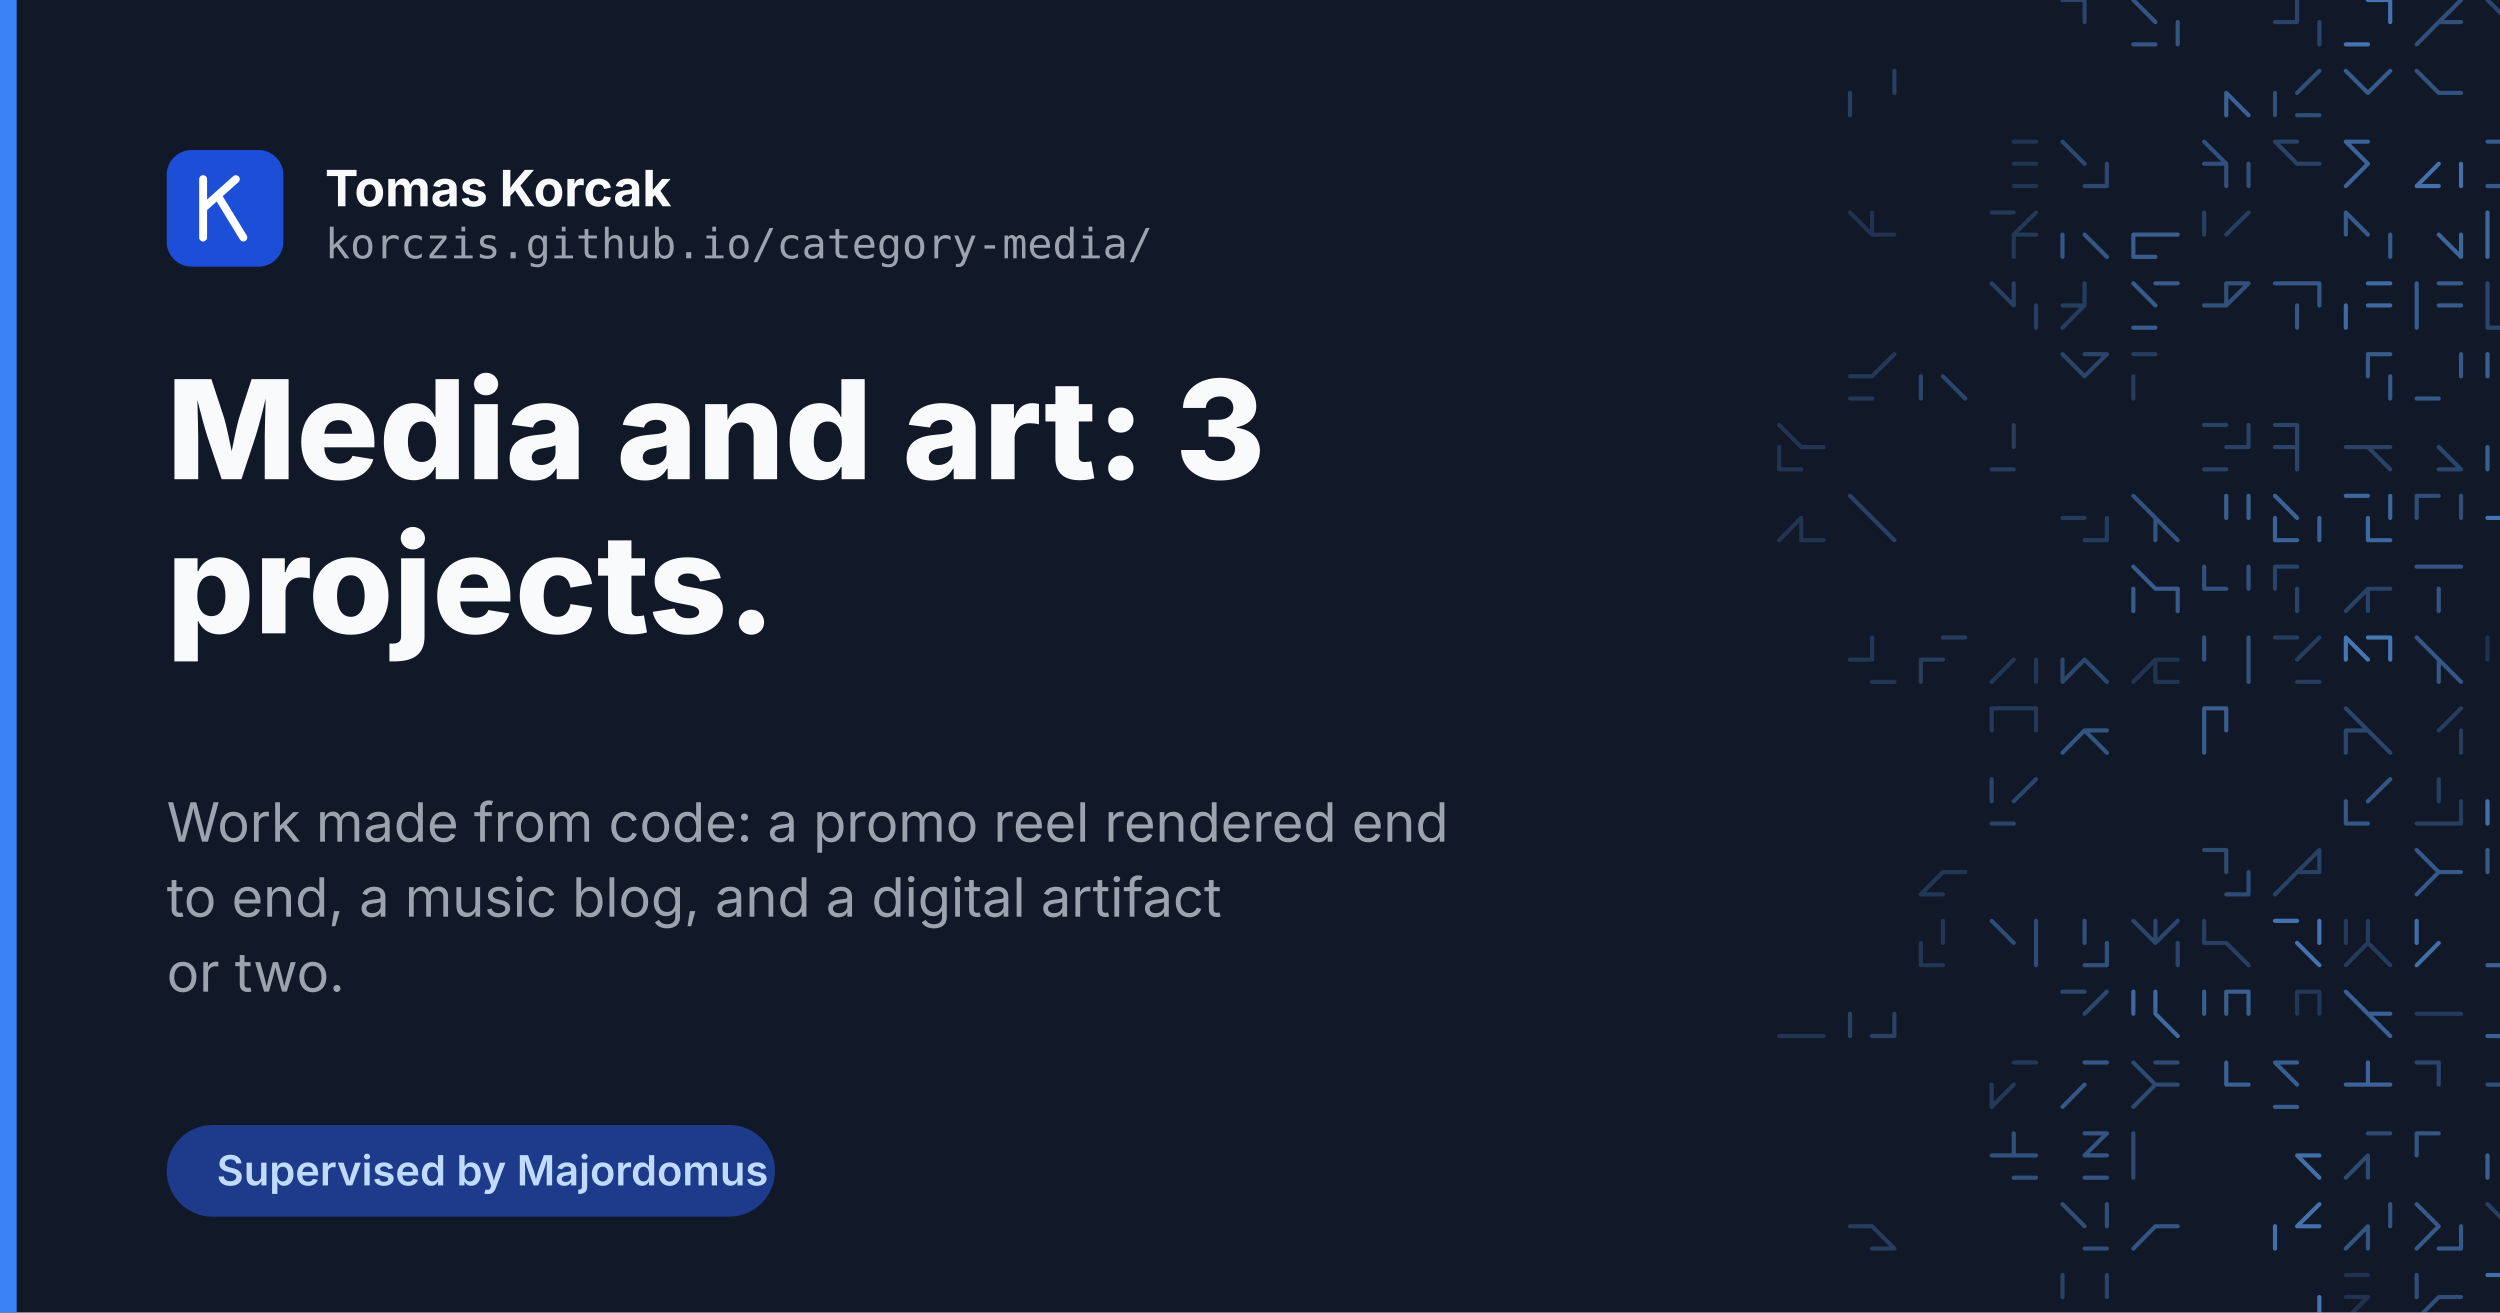
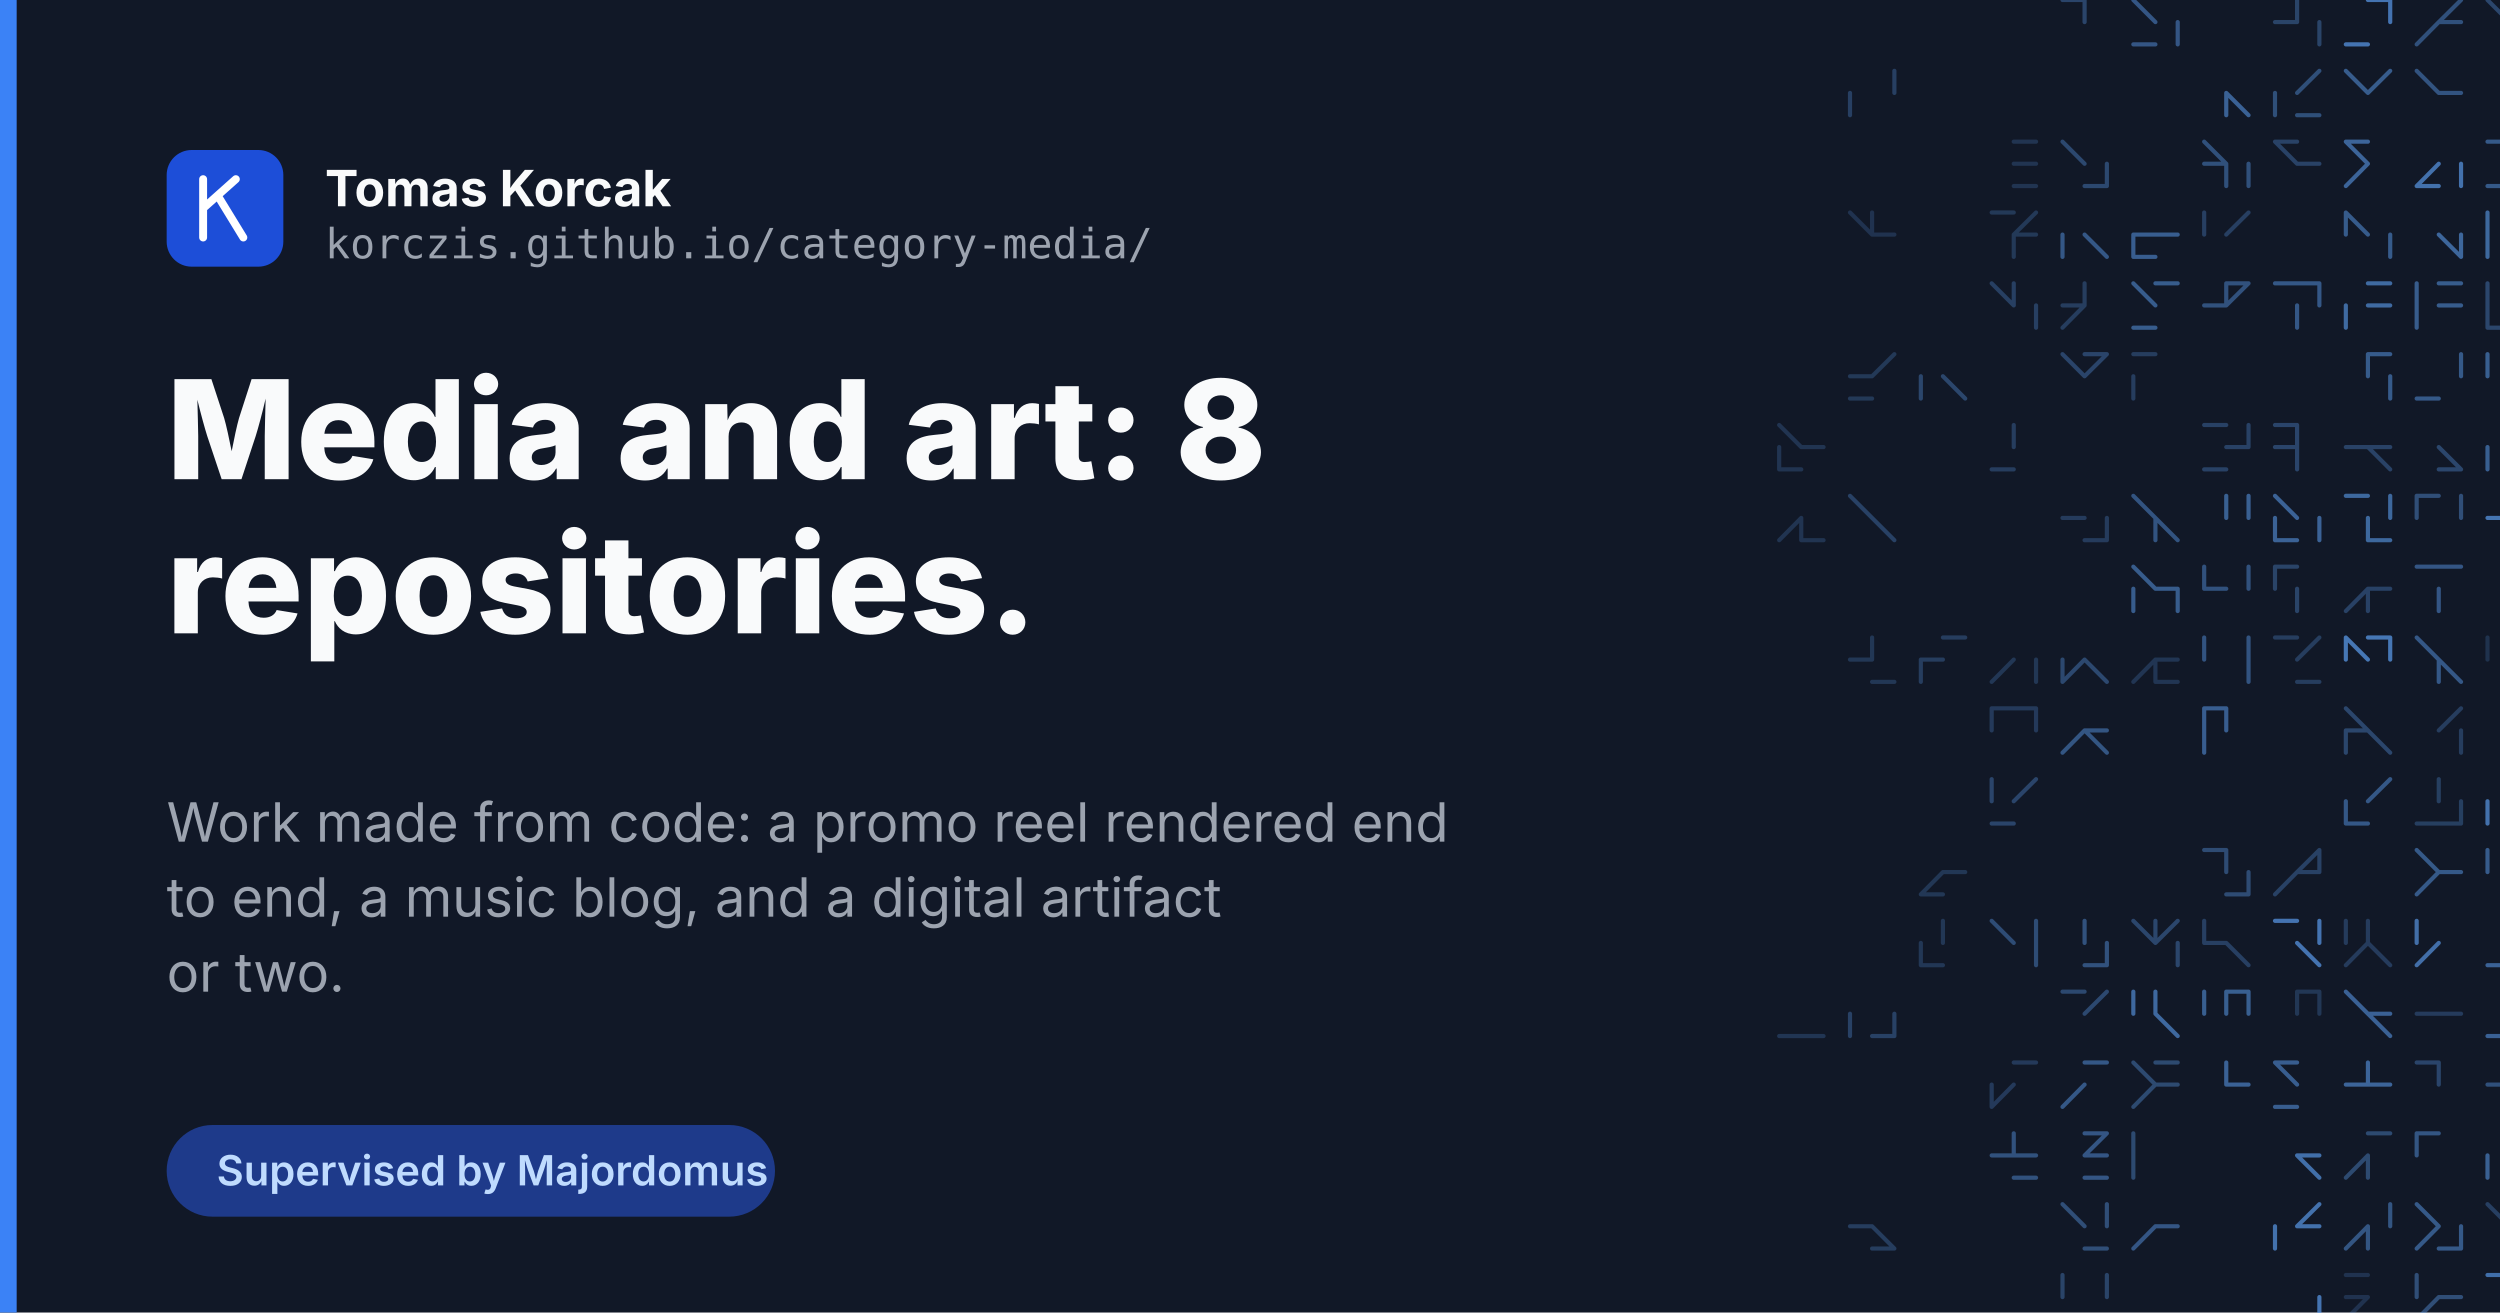
<svg xmlns="http://www.w3.org/2000/svg" width="1200" height="630" viewBox="0 0 1200 630">
  <rect width="1200" height="630" fill="#111827" />
  <g fill="none" stroke="#60a5fa" stroke-width="2" stroke-linecap="round">
    <path d="M1000.6 0.0L1000.6 10.6M1000.6 0.0L1000.6 10.6M990.0 0.0L1000.6 0.0" opacity="0.32" />
    <path d="M1024.0 21.3L1034.6 21.3M1024.0 0.0L1034.6 10.6M1045.3 10.6L1045.3 21.3M1024.0 21.3L1034.6 21.3" opacity="0.44" />
    <path d="M1113.3 10.6L1113.3 21.3M1092.0 10.6L1102.6 10.6M1102.6 0.0L1102.6 10.6" opacity="0.31" />
    <path d="M1147.3 0.0L1147.3 10.6M1126.0 21.3L1136.6 21.3M1136.6 0.0L1147.3 0.0" opacity="0.65" />
    <path d="M1170.6 10.6L1181.3 10.6M1170.6 10.6L1160.0 21.3M1181.3 0.0L1170.6 10.6" opacity="0.40" />
    <path d="M1204.6 10.6L1215.3 10.6M1204.6 10.6L1215.3 10.6M1194.0 0.0L1204.6 10.6M1204.6 10.6L1215.3 10.6" opacity="0.33" />
    <path d="M1228.0 21.3L1238.6 21.3M1228.0 10.6L1228.0 21.3M1228.0 0.0L1228.0 10.6" opacity="0.26" />
    <path d="M909.3 34.0L909.3 44.6M888.0 44.6L888.0 55.3M888.0 44.6L888.0 55.3" opacity="0.28" />
    <path d="M1068.6 44.6L1068.6 55.3M1068.6 44.6L1079.3 55.3" opacity="0.52" />
    <path d="M1113.3 34.0L1102.6 44.6M1092.0 44.6L1092.0 55.3M1102.6 55.3L1113.3 55.3" opacity="0.39" />
    <path d="M1147.3 34.0L1136.6 44.6M1126.0 34.0L1136.6 44.6" opacity="0.48" />
    <path d="M1160.0 34.0L1170.6 44.6M1170.6 44.6L1181.3 44.6" opacity="0.42" />
    <path d="M1238.6 34.0L1238.6 44.6M1238.6 34.0L1249.3 34.0M1249.3 34.0L1238.6 44.6" opacity="0.43" />
    <path d="M966.6 78.6L977.3 78.6M966.6 68.0L977.3 68.0M966.6 89.3L977.3 89.3" opacity="0.20" />
    <path d="M990.0 68.0L1000.6 78.6M1011.3 78.6L1011.3 89.3M1000.6 89.3L1011.3 89.3" opacity="0.34" />
    <path d="M1058.0 78.6L1068.6 78.6M1058.0 68.0L1068.6 78.6M1079.3 78.6L1079.3 89.3M1068.6 78.6L1068.6 89.3" opacity="0.40" />
    <path d="M1102.6 78.6L1113.3 78.6M1092.0 68.0L1102.6 78.6M1092.0 68.0L1102.6 68.0" opacity="0.30" />
    <path d="M1126.0 68.0L1136.6 68.0M1126.0 68.0L1136.6 78.6M1136.6 78.6L1126.0 89.3" opacity="0.54" />
    <path d="M1160.0 89.3L1170.6 89.3M1181.3 78.6L1181.3 89.3M1170.6 78.6L1160.0 89.3" opacity="0.63" />
    <path d="M1204.6 68.0L1204.6 78.6M1194.0 68.0L1204.6 68.0M1194.0 89.3L1204.6 89.3" opacity="0.46" />
    <path d="M1228.0 78.6L1238.6 78.6M1228.0 78.6L1228.0 89.3M1238.6 78.6L1249.3 78.6" opacity="0.62" />
    <path d="M898.6 112.6L909.3 112.6M898.6 102.0L898.6 112.6M888.0 102.0L898.6 112.6" opacity="0.19" />
    <path d="M956.0 102.0L966.6 102.0M977.3 102.0L966.6 112.6M966.6 112.6L977.3 112.6M966.6 112.6L966.6 123.3" opacity="0.23" />
    <path d="M1000.6 112.6L1011.3 123.3M990.0 112.6L990.0 123.3" opacity="0.45" />
    <path d="M1024.0 123.3L1034.6 123.3M1024.0 112.6L1024.0 123.3M1024.0 112.6L1034.6 112.6M1034.6 112.6L1045.3 112.6" opacity="0.49" />
    <path d="M1058.0 102.0L1058.0 112.6M1058.0 102.0L1058.0 112.6M1079.3 102.0L1068.6 112.6" opacity="0.28" />
    <path d="M1126.0 102.0L1126.0 112.6M1126.0 102.0L1136.6 112.6M1147.3 112.6L1147.3 123.3M1147.3 112.6L1147.3 123.3" opacity="0.47" />
    <path d="M1181.3 112.6L1181.3 123.3M1170.6 112.6L1181.3 123.3" opacity="0.55" />
    <path d="M1204.6 102.0L1215.3 102.0M1194.0 112.6L1194.0 123.3M1194.0 102.0L1194.0 112.6" opacity="0.56" />
    <path d="M1228.0 123.3L1238.6 123.3M1238.6 102.0L1249.3 102.0M1238.6 112.6L1249.3 123.3M1238.6 112.6L1238.6 123.3" opacity="0.58" />
    <path d="M966.6 136.0L966.6 146.6M956.0 136.0L966.6 146.6M977.3 146.6L977.3 157.3" opacity="0.28" />
    <path d="M990.0 146.6L1000.6 146.6M1000.6 146.6L990.0 157.3M1000.6 136.0L1000.6 146.6" opacity="0.26" />
    <path d="M1024.0 136.0L1034.6 146.6M1024.0 157.3L1034.6 157.3M1034.6 136.0L1045.3 136.0" opacity="0.48" />
    <path d="M1068.6 136.0L1068.6 146.6M1068.6 136.0L1079.3 136.0M1079.3 136.0L1068.6 146.6M1058.0 146.6L1068.6 146.6" opacity="0.41" />
    <path d="M1092.0 136.0L1102.6 136.0M1102.6 146.6L1102.6 157.3M1102.6 136.0L1113.3 136.0M1113.3 136.0L1113.3 146.6" opacity="0.45" />
    <path d="M1126.0 146.6L1126.0 157.3M1136.6 136.0L1147.3 136.0M1126.0 146.6L1126.0 157.3M1136.6 146.6L1147.3 146.6" opacity="0.58" />
    <path d="M1170.6 136.0L1181.3 136.0M1160.0 146.6L1160.0 157.3M1160.0 136.0L1160.0 146.6M1170.6 146.6L1181.3 146.6" opacity="0.48" />
    <path d="M1204.6 146.6L1204.6 157.3M1194.0 146.6L1194.0 157.3M1194.0 136.0L1194.0 146.6M1194.0 157.3L1204.6 157.3" opacity="0.33" />
    <path d="M1238.6 146.6L1228.0 157.3M1238.6 146.6L1228.0 157.3M1249.3 136.0L1238.6 146.6M1249.3 136.0L1238.6 146.6" opacity="0.22" />
    <path d="M909.3 170.0L898.6 180.6M888.0 180.6L898.6 180.6M888.0 191.3L898.6 191.3" opacity="0.23" />
    <path d="M932.6 180.6L943.3 191.3M922.0 180.6L922.0 191.3M932.6 180.6L943.3 191.3" opacity="0.33" />
    <path d="M1011.3 170.0L1000.6 180.6M1000.6 170.0L1011.3 170.0M990.0 170.0L1000.6 180.6" opacity="0.32" />
    <path d="M1024.0 180.6L1024.0 191.3M1024.0 170.0L1034.6 170.0" opacity="0.26" />
    <path d="M1147.3 180.6L1147.3 191.3M1136.6 170.0L1147.3 170.0M1136.6 170.0L1136.6 180.6" opacity="0.47" />
    <path d="M1160.0 191.3L1170.6 191.3M1181.3 170.0L1181.3 180.6" opacity="0.46" />
    <path d="M1194.0 170.0L1194.0 180.6M1204.6 180.6L1215.3 180.6" opacity="0.50" />
    <path d="M1238.6 191.3L1249.3 191.3M1238.6 180.6L1249.3 191.3" opacity="0.19" />
    <path d="M854.0 204.0L864.6 214.6M854.0 214.6L854.0 225.3M864.6 214.6L875.3 214.6M854.0 225.3L864.6 225.3" opacity="0.20" />
    <path d="M956.0 225.3L966.6 225.3M966.6 204.0L966.6 214.6" opacity="0.26" />
    <path d="M1079.3 204.0L1079.3 214.6M1058.0 204.0L1068.6 204.0M1068.6 214.6L1079.3 214.6M1058.0 225.3L1068.6 225.3" opacity="0.29" />
    <path d="M1102.6 214.6L1102.6 225.3M1092.0 214.6L1102.6 214.6M1092.0 204.0L1102.6 204.0M1102.6 204.0L1102.6 214.6" opacity="0.32" />
    <path d="M1126.0 214.6L1136.6 214.6M1136.6 214.6L1147.3 225.3M1136.6 214.6L1147.3 214.6" opacity="0.30" />
    <path d="M1170.6 214.6L1181.3 225.3M1170.6 225.3L1181.3 225.3M1170.6 225.3L1181.3 225.3" opacity="0.33" />
    <path d="M1204.6 225.3L1215.3 225.3M1194.0 214.6L1194.0 225.3" opacity="0.50" />
    <path d="M1249.3 204.0L1238.6 214.6M1238.6 214.6L1249.3 214.6M1228.0 204.0L1228.0 214.6" opacity="0.32" />
    <path d="M864.6 259.3L875.3 259.3M864.6 248.6L854.0 259.3M864.6 248.6L864.6 259.3" opacity="0.20" />
    <path d="M888.0 238.0L898.6 248.6M898.6 248.6L909.3 259.3" opacity="0.29" />
    <path d="M1000.6 259.3L1011.3 259.3M1011.3 248.6L1011.3 259.3M990.0 248.6L1000.6 248.6" opacity="0.25" />
    <path d="M1034.6 248.6L1045.3 259.3M1024.0 238.0L1034.6 248.6M1034.6 248.6L1034.6 259.3" opacity="0.42" />
    <path d="M1079.3 238.0L1079.3 248.6M1068.6 238.0L1068.6 248.6" opacity="0.51" />
    <path d="M1113.3 248.6L1113.3 259.3M1092.0 238.0L1102.6 248.6M1092.0 259.3L1102.6 259.3M1092.0 248.6L1092.0 259.3" opacity="0.53" />
    <path d="M1147.3 238.0L1147.3 248.6M1136.6 259.3L1147.3 259.3M1126.0 238.0L1136.6 238.0M1136.6 248.6L1136.6 259.3" opacity="0.56" />
    <path d="M1181.3 238.0L1181.3 248.6M1160.0 238.0L1160.0 248.6M1160.0 238.0L1170.6 238.0M1160.0 238.0L1160.0 248.6" opacity="0.38" />
    <path d="M1204.6 248.6L1215.3 248.6M1194.0 248.6L1204.6 248.6" opacity="0.66" />
    <path d="M1238.6 248.6L1238.6 259.3M1228.0 259.3L1238.6 259.3M1249.3 238.0L1238.6 248.6M1238.6 238.0L1238.6 248.6" opacity="0.65" />
    <path d="M1024.0 272.0L1034.6 282.6M1024.0 282.6L1024.0 293.3M1034.6 282.6L1045.3 282.6M1045.3 282.6L1045.3 293.3" opacity="0.48" />
    <path d="M1058.0 282.6L1068.6 282.6M1079.3 272.0L1079.3 282.6M1058.0 272.0L1058.0 282.6" opacity="0.41" />
    <path d="M1092.0 272.0L1102.6 272.0M1102.6 282.6L1102.6 293.3M1092.0 272.0L1092.0 282.6" opacity="0.31" />
    <path d="M1136.6 282.6L1126.0 293.3M1136.6 282.6L1136.6 293.3M1136.6 282.6L1126.0 293.3M1136.6 282.6L1147.3 282.6" opacity="0.29" />
    <path d="M1170.6 272.0L1181.3 272.0M1170.6 282.6L1170.6 293.3M1160.0 272.0L1170.6 272.0" opacity="0.44" />
    <path d="M1238.6 282.6L1238.6 293.3M1238.6 282.6L1228.0 293.3" opacity="0.42" />
    <path d="M888.0 316.6L898.6 316.6M898.6 306.0L898.6 316.6M898.6 306.0L898.6 316.6M898.6 327.3L909.3 327.3" opacity="0.22" />
    <path d="M932.6 306.0L943.3 306.0M922.0 316.6L922.0 327.3M922.0 316.6L932.6 316.6" opacity="0.26" />
    <path d="M966.6 316.6L956.0 327.3M977.3 316.6L977.3 327.3" opacity="0.22" />
    <path d="M1000.6 316.6L1011.3 327.3M990.0 316.6L990.0 327.3M1000.6 316.6L990.0 327.3" opacity="0.34" />
    <path d="M1034.6 316.6L1034.6 327.3M1034.6 327.3L1045.3 327.3M1034.6 316.6L1045.3 316.6M1034.6 316.6L1024.0 327.3" opacity="0.21" />
    <path d="M1058.0 306.0L1058.0 316.6M1079.3 306.0L1079.3 316.6M1079.3 306.0L1079.3 316.6M1079.3 316.6L1079.3 327.3" opacity="0.42" />
    <path d="M1092.0 306.0L1102.6 306.0M1102.6 327.3L1113.3 327.3M1113.3 306.0L1102.6 316.6" opacity="0.26" />
    <path d="M1136.6 306.0L1147.3 306.0M1147.3 306.0L1147.3 316.6M1126.0 306.0L1136.6 316.6M1126.0 306.0L1126.0 316.6" opacity="0.67" />
    <path d="M1170.6 316.6L1181.3 327.3M1170.6 316.6L1170.6 327.3M1160.0 306.0L1170.6 316.6" opacity="0.45" />
    <path d="M1215.3 306.0L1215.3 316.6M1194.0 306.0L1194.0 316.6M1204.6 306.0L1215.3 306.0" opacity="0.18" />
    <path d="M977.3 340.0L977.3 350.6M966.6 340.0L977.3 340.0M956.0 340.0L956.0 350.6M956.0 340.0L966.6 340.0" opacity="0.24" />
    <path d="M1000.6 350.6L1011.3 361.3M1000.6 350.6L990.0 361.3M1000.6 350.6L1011.3 350.6" opacity="0.43" />
    <path d="M1058.0 350.6L1058.0 361.3M1058.0 340.0L1058.0 350.6M1058.0 340.0L1068.6 340.0M1068.6 340.0L1068.6 350.6" opacity="0.49" />
    <path d="M1126.0 350.6L1126.0 361.3M1136.6 350.6L1147.3 361.3M1126.0 350.6L1136.6 350.6M1126.0 340.0L1136.6 350.6" opacity="0.33" />
    <path d="M1181.3 340.0L1170.6 350.6M1181.3 350.6L1181.3 361.3" opacity="0.26" />
    <path d="M1249.3 350.6L1249.3 361.3M1228.0 340.0L1228.0 350.6M1238.6 340.0L1238.6 350.6" opacity="0.49" />
    <path d="M956.0 374.0L956.0 384.6M977.3 374.0L966.6 384.6M956.0 395.3L966.6 395.3" opacity="0.32" />
    <path d="M1147.3 374.0L1136.6 384.6M1126.0 395.3L1136.6 395.3M1126.0 384.6L1126.0 395.3" opacity="0.45" />
    <path d="M1170.6 374.0L1170.6 384.6M1181.3 384.6L1181.3 395.3M1170.6 395.3L1181.3 395.3M1160.0 395.3L1170.6 395.3" opacity="0.27" />
    <path d="M1215.3 384.6L1215.3 395.3M1204.6 395.3L1215.3 395.3M1194.0 384.6L1194.0 395.3" opacity="0.63" />
    <path d="M932.6 418.6L943.3 418.6M932.6 418.6L922.0 429.3M922.0 429.3L932.6 429.3" opacity="0.22" />
    <path d="M1058.0 408.0L1068.6 408.0M1079.3 418.6L1079.3 429.3M1068.6 429.3L1079.3 429.3M1068.6 408.0L1068.6 418.6" opacity="0.36" />
    <path d="M1113.3 408.0L1102.6 418.6M1102.6 418.6L1113.3 418.6M1102.6 418.6L1092.0 429.3M1113.3 408.0L1113.3 418.6" opacity="0.29" />
    <path d="M1170.6 418.6L1160.0 429.3M1160.0 408.0L1170.6 418.6M1170.6 418.6L1181.3 418.6" opacity="0.46" />
    <path d="M1215.3 408.0L1204.6 418.6M1204.6 418.6L1204.6 429.3M1194.0 408.0L1194.0 418.6M1204.6 429.3L1215.3 429.3" opacity="0.47" />
    <path d="M1238.6 408.0L1238.6 418.6M1228.0 408.0L1238.6 408.0" opacity="0.23" />
    <path d="M932.6 442.0L932.6 452.6M922.0 463.3L932.6 463.3M922.0 452.6L922.0 463.3M922.0 463.3L932.6 463.3" opacity="0.22" />
    <path d="M977.3 452.6L977.3 463.3M956.0 442.0L966.6 452.6M977.3 442.0L977.3 452.6" opacity="0.37" />
    <path d="M1011.3 452.6L1011.3 463.3M1000.6 442.0L1000.6 452.6M1000.6 463.3L1011.3 463.3" opacity="0.41" />
    <path d="M1045.3 452.6L1045.3 463.3M1024.0 442.0L1034.6 452.6M1045.3 442.0L1034.6 452.6M1034.6 442.0L1034.6 452.6" opacity="0.33" />
    <path d="M1068.6 452.6L1079.3 463.3M1058.0 452.6L1068.6 452.6M1058.0 442.0L1058.0 452.6M1068.6 452.6L1079.3 463.3" opacity="0.28" />
    <path d="M1092.0 442.0L1102.6 442.0M1102.6 452.6L1113.3 463.3M1113.3 442.0L1113.3 452.6" opacity="0.65" />
    <path d="M1136.6 452.6L1126.0 463.3M1136.6 452.6L1147.3 463.3M1136.6 442.0L1136.6 452.6M1126.0 442.0L1126.0 452.6" opacity="0.25" />
    <path d="M1160.0 442.0L1160.0 452.6M1170.6 452.6L1160.0 463.3" opacity="0.61" />
    <path d="M1194.0 463.3L1204.6 463.3M1204.6 452.6L1215.3 463.3" opacity="0.53" />
    <path d="M864.6 497.3L875.3 497.3M854.0 497.3L864.6 497.3" opacity="0.21" />
    <path d="M898.6 497.3L909.3 497.3M909.3 486.6L909.3 497.3M888.0 486.6L888.0 497.3" opacity="0.29" />
    <path d="M990.0 476.0L1000.6 476.0M1011.3 476.0L1000.6 486.6M990.0 476.0L1000.6 476.0" opacity="0.34" />
    <path d="M1024.0 476.0L1024.0 486.6M1034.6 476.0L1034.6 486.6M1034.6 486.6L1045.3 497.3" opacity="0.57" />
    <path d="M1068.6 476.0L1079.3 476.0M1079.3 476.0L1079.3 486.6M1068.6 476.0L1068.6 486.6M1058.0 476.0L1058.0 486.6" opacity="0.50" />
    <path d="M1102.6 476.0L1102.6 486.6M1102.6 476.0L1113.3 476.0M1102.6 476.0L1113.3 476.0M1113.3 476.0L1113.3 486.6" opacity="0.22" />
    <path d="M1136.6 486.6L1147.3 486.6M1126.0 476.0L1136.6 486.6M1136.6 486.6L1147.3 497.3" opacity="0.52" />
    <path d="M1160.0 486.6L1170.6 486.6M1170.6 486.6L1181.3 486.6" opacity="0.25" />
    <path d="M1204.6 476.0L1204.6 486.6M1194.0 497.3L1204.6 497.3" opacity="0.52" />
    <path d="M1238.6 486.6L1238.6 497.3M1238.6 486.6L1228.0 497.3M1238.6 476.0L1249.3 476.0M1249.3 486.6L1249.3 497.3" opacity="0.23" />
    <path d="M956.0 520.6L956.0 531.3M966.6 520.6L956.0 531.3M966.6 510.0L977.3 510.0" opacity="0.24" />
    <path d="M1000.6 520.6L990.0 531.3M1000.6 510.0L1011.3 510.0M1000.6 510.0L1011.3 510.0" opacity="0.45" />
    <path d="M1024.0 510.0L1034.6 520.6M1034.6 510.0L1045.3 510.0M1034.6 520.6L1024.0 531.3M1034.6 520.6L1045.3 520.6" opacity="0.35" />
    <path d="M1068.6 520.6L1079.3 520.6M1068.6 510.0L1068.6 520.6" opacity="0.52" />
    <path d="M1092.0 510.0L1102.6 520.6M1092.0 510.0L1102.6 510.0M1092.0 531.3L1102.6 531.3" opacity="0.49" />
    <path d="M1136.6 520.6L1147.3 520.6M1126.0 520.6L1136.6 520.6M1136.6 510.0L1136.6 520.6" opacity="0.54" />
    <path d="M1170.6 510.0L1170.6 520.6M1160.0 510.0L1170.6 510.0" opacity="0.32" />
    <path d="M1204.6 510.0L1204.6 520.6M1194.0 520.6L1204.6 520.6" opacity="0.40" />
    <path d="M1238.6 510.0L1238.6 520.6M1249.3 510.0L1238.6 520.6M1238.6 520.6L1249.3 531.3" opacity="0.42" />
    <path d="M956.0 554.6L966.6 554.6M966.6 554.6L977.3 554.6M966.6 565.3L977.3 565.3M966.6 544.0L966.6 554.6" opacity="0.41" />
    <path d="M1011.3 544.0L1000.6 554.6M1000.6 554.6L1011.3 554.6M1000.6 565.3L1011.3 565.3M1000.6 544.0L1011.3 544.0" opacity="0.44" />
    <path d="M1024.0 554.6L1024.0 565.3M1024.0 544.0L1024.0 554.6" opacity="0.35" />
    <path d="M1102.6 554.6L1113.3 565.3M1102.6 554.6L1113.3 554.6" opacity="0.62" />
    <path d="M1136.6 544.0L1147.3 544.0M1136.6 554.6L1126.0 565.3M1136.6 554.6L1136.6 565.3" opacity="0.35" />
    <path d="M1160.0 544.0L1170.6 544.0M1160.0 544.0L1160.0 554.6" opacity="0.43" />
    <path d="M1204.6 554.6L1204.6 565.3M1194.0 554.6L1194.0 565.3" opacity="0.51" />
    <path d="M1249.3 554.6L1249.3 565.3M1228.0 544.0L1228.0 554.6" opacity="0.63" />
    <path d="M888.0 588.6L898.6 588.6M898.6 588.6L909.3 599.3M898.6 599.3L909.3 599.3" opacity="0.26" />
    <path d="M1011.3 578.0L1011.3 588.6M990.0 578.0L1000.6 588.6M1000.6 599.3L1011.3 599.3" opacity="0.38" />
    <path d="M1034.6 588.6L1024.0 599.3M1034.6 588.6L1045.3 588.6" opacity="0.44" />
    <path d="M1113.3 578.0L1102.6 588.6M1092.0 588.6L1092.0 599.3M1102.6 588.6L1113.3 588.6" opacity="0.63" />
    <path d="M1147.3 578.0L1147.3 588.6M1136.6 588.6L1136.6 599.3M1136.6 588.6L1126.0 599.3" opacity="0.43" />
    <path d="M1181.3 588.6L1181.3 599.3M1170.6 588.6L1160.0 599.3M1160.0 578.0L1170.6 588.6M1170.6 599.3L1181.3 599.3" opacity="0.46" />
    <path d="M1194.0 578.0L1204.6 588.6M1215.3 578.0L1204.6 588.6" opacity="0.28" />
    <path d="M990.0 612.0L990.0 622.6M1011.3 612.0L1011.3 622.6" opacity="0.31" />
    <path d="M1113.3 622.6L1113.3 633.3M1102.6 633.3L1113.3 633.3" opacity="0.65" />
    <path d="M1126.0 622.6L1136.6 622.6M1126.0 612.0L1136.6 612.0M1136.6 622.6L1126.0 633.3" opacity="0.19" />
    <path d="M1160.0 612.0L1160.0 622.6M1170.6 622.6L1160.0 633.3M1170.6 622.6L1181.3 622.6M1170.6 622.6L1181.3 622.6" opacity="0.38" />
    <path d="M1204.6 612.0L1204.6 622.6M1194.0 612.0L1204.6 612.0M1204.6 622.6L1215.3 633.3" opacity="0.62" />
    <path d="M1228.0 612.0L1238.6 622.6M1249.3 612.0L1249.3 622.6M1228.0 612.0L1238.6 622.6M1228.0 633.3L1238.6 633.3" opacity="0.23" />
    <path d="M898.6 667.3L909.3 667.3M888.0 656.6L888.0 667.3" opacity="0.25" />
    <path d="M922.0 656.6L932.6 656.6M922.0 656.6L932.6 656.6M932.6 656.6L922.0 667.3" opacity="0.29" />
    <path d="M956.0 646.0L966.6 646.0M977.3 656.6L977.3 667.3M966.6 646.0L966.6 656.6M966.6 667.3L977.3 667.3" opacity="0.28" />
    <path d="M1000.6 646.0L1000.6 656.6M1000.6 656.6L990.0 667.3" opacity="0.49" />
    <path d="M1068.6 656.6L1068.6 667.3M1068.6 646.0L1068.6 656.6M1058.0 656.6L1058.0 667.3M1079.3 646.0L1079.3 656.6" opacity="0.57" />
    <path d="M1126.0 656.6L1136.6 656.6M1147.3 646.0L1147.3 656.6M1126.0 656.6L1126.0 667.3M1136.6 646.0L1147.3 646.0" opacity="0.58" />
    <path d="M1170.6 656.6L1181.3 667.3M1160.0 656.6L1170.6 656.6M1170.6 656.6L1181.3 656.6M1170.6 646.0L1181.3 646.0" opacity="0.22" />
    <path d="M1228.0 656.6L1238.6 656.6M1228.0 646.0L1238.6 646.0M1228.0 646.0L1228.0 656.6M1228.0 667.3L1238.6 667.3" opacity="0.44" />
  </g>
  <rect x="0" y="0" width="8" height="630" fill="#3b82f6" />
  <g font-family="Inter, Helvetica Neue, Helvetica, Arial, sans-serif">
    <rect x="80" y="72" width="56" height="56" rx="12" fill="#1d4ed8" />
    <g fill="none" stroke="#fff" stroke-width="3.8" stroke-linecap="round" stroke-linejoin="round">
      <path d="M97.5 86v28M97.5 100l15.7-14M104.5 93.9l12.3 20.1" />
    </g>
    <text x="156" y="99" font-size="24" font-weight="700" fill="#f9fafb">Tomas Korcak</text>
    <text x="156" y="124" font-size="20" font-family="JetBrains Mono, Menlo, monospace" fill="#9ca3af">korczis.github.io/category-media/</text>
-     <text x="80" y="230" font-size="66" font-weight="800" fill="#f9fafb">Media and art: 3</text>
-     <text x="80" y="304" font-size="66" font-weight="800" fill="#f9fafb">projects.</text>
+     <text x="80" y="230" font-size="66" font-weight="800" fill="#f9fafb">Media and art: 8</text>
+     <text x="80" y="304" font-size="66" font-weight="800" fill="#f9fafb">repositories.</text>
    <text x="80" y="404" font-size="26" fill="#9ca3af">Work made from code: a promo reel rendered end</text>
    <text x="80" y="440" font-size="26" fill="#9ca3af">to end, a music blog, and a digital artifact</text>
    <text x="80" y="476" font-size="26" fill="#9ca3af">or two.</text>
    <rect x="80" y="540" width="292" height="44" rx="22" fill="#1e3a8a" />
    <text x="104" y="569" font-size="20" font-weight="600" fill="#bfdbfe">Supervised by Majordomus</text>
  </g>
</svg>
